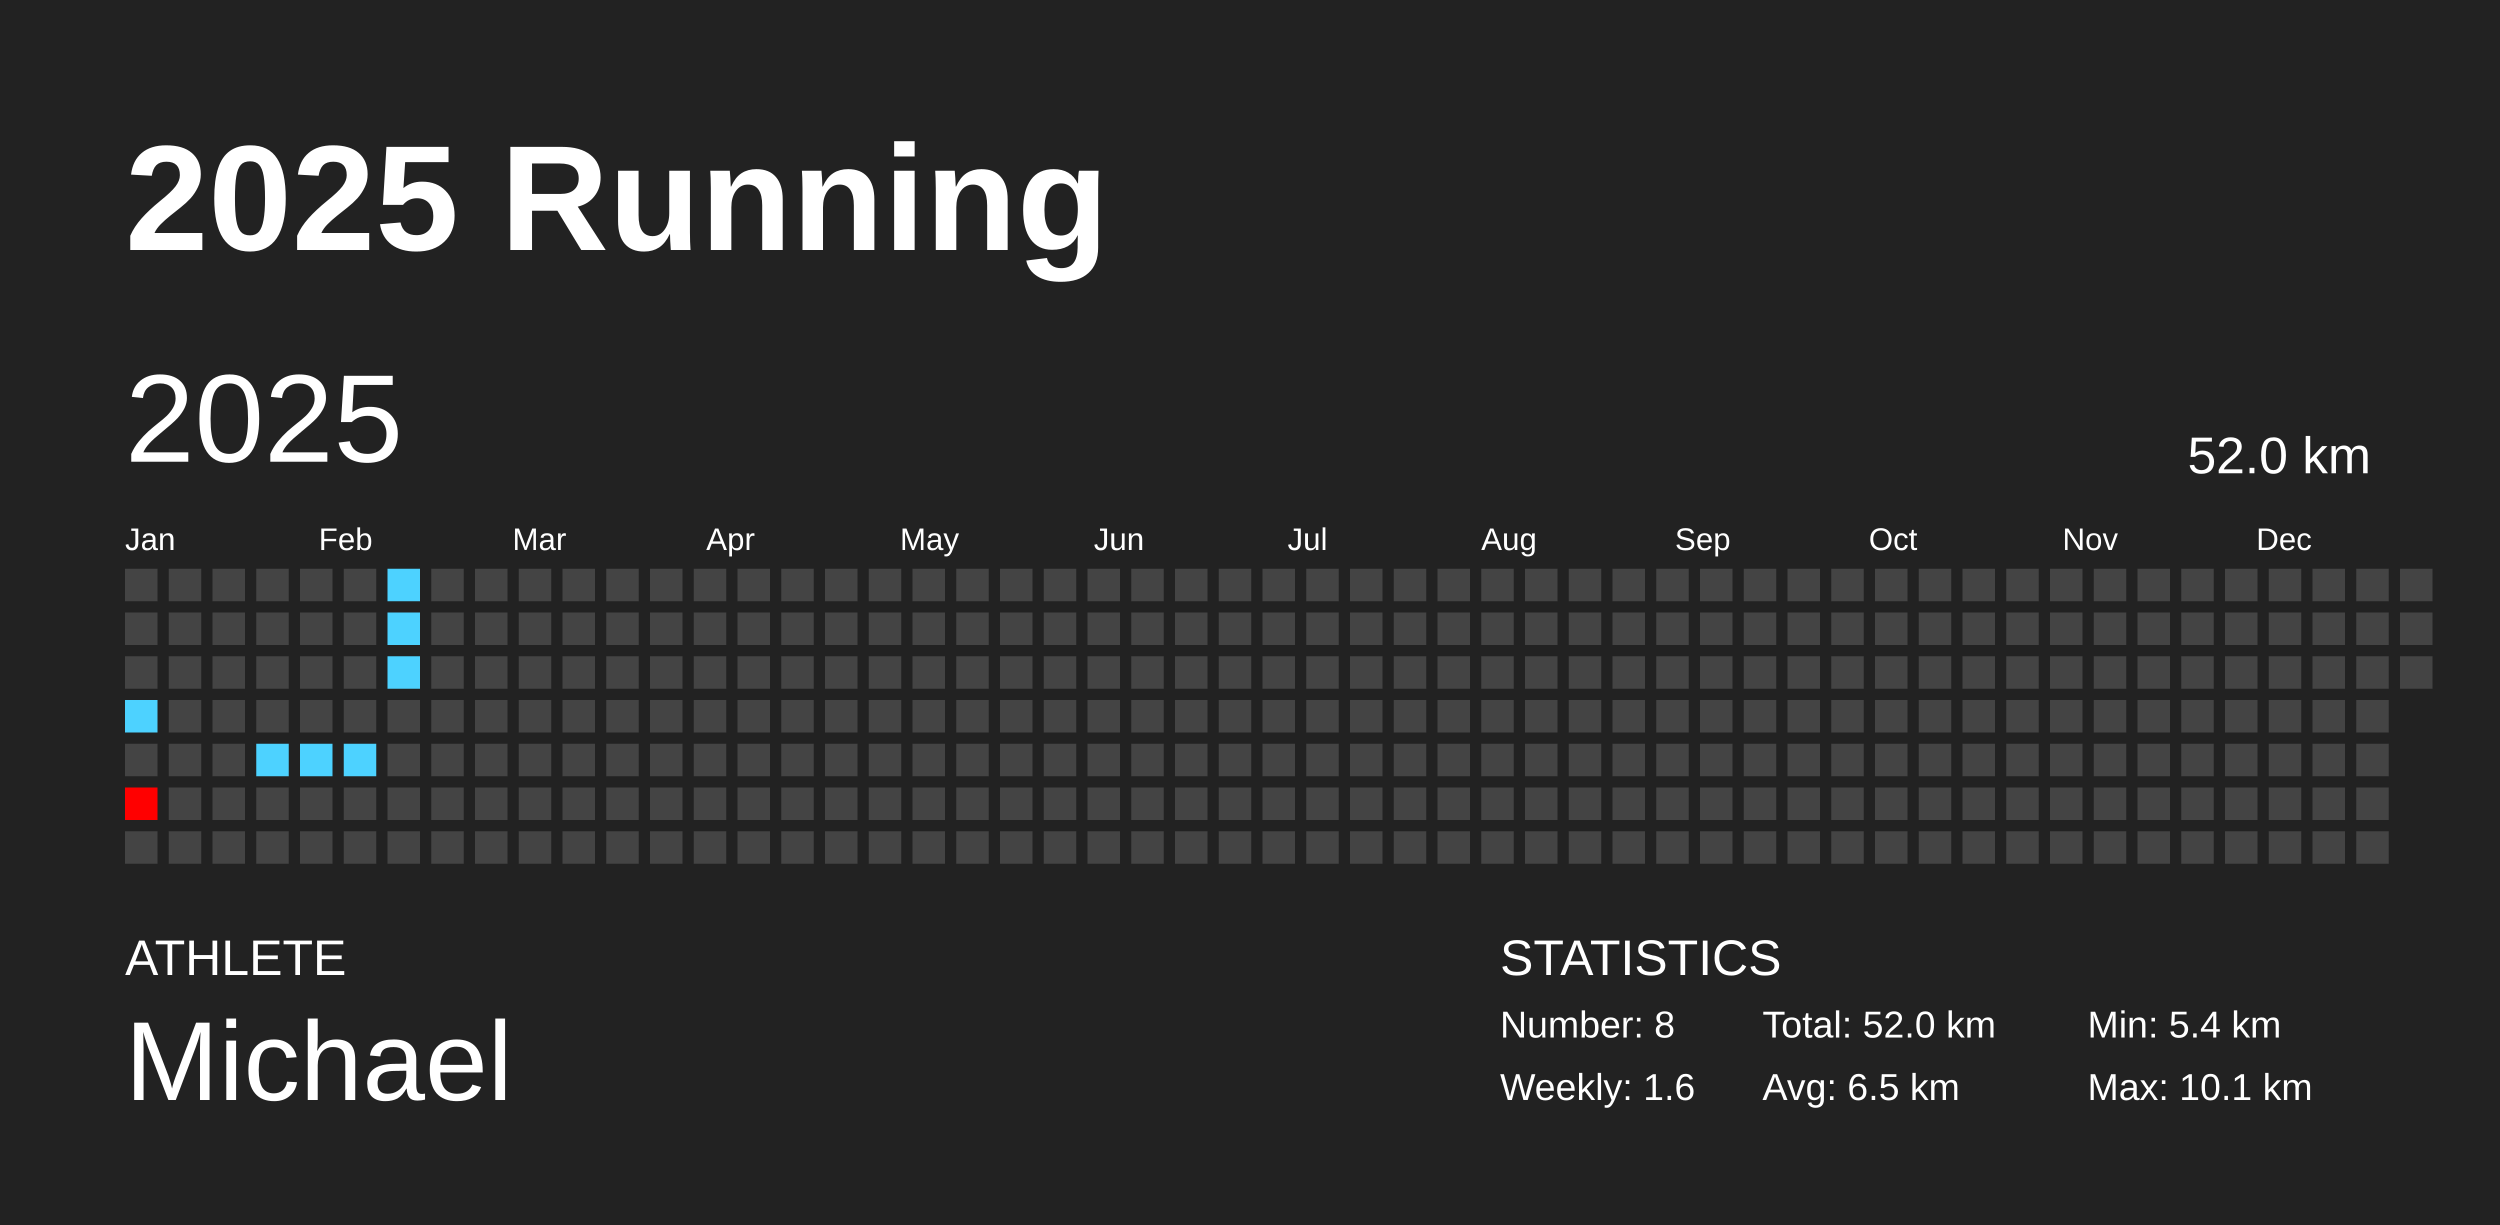
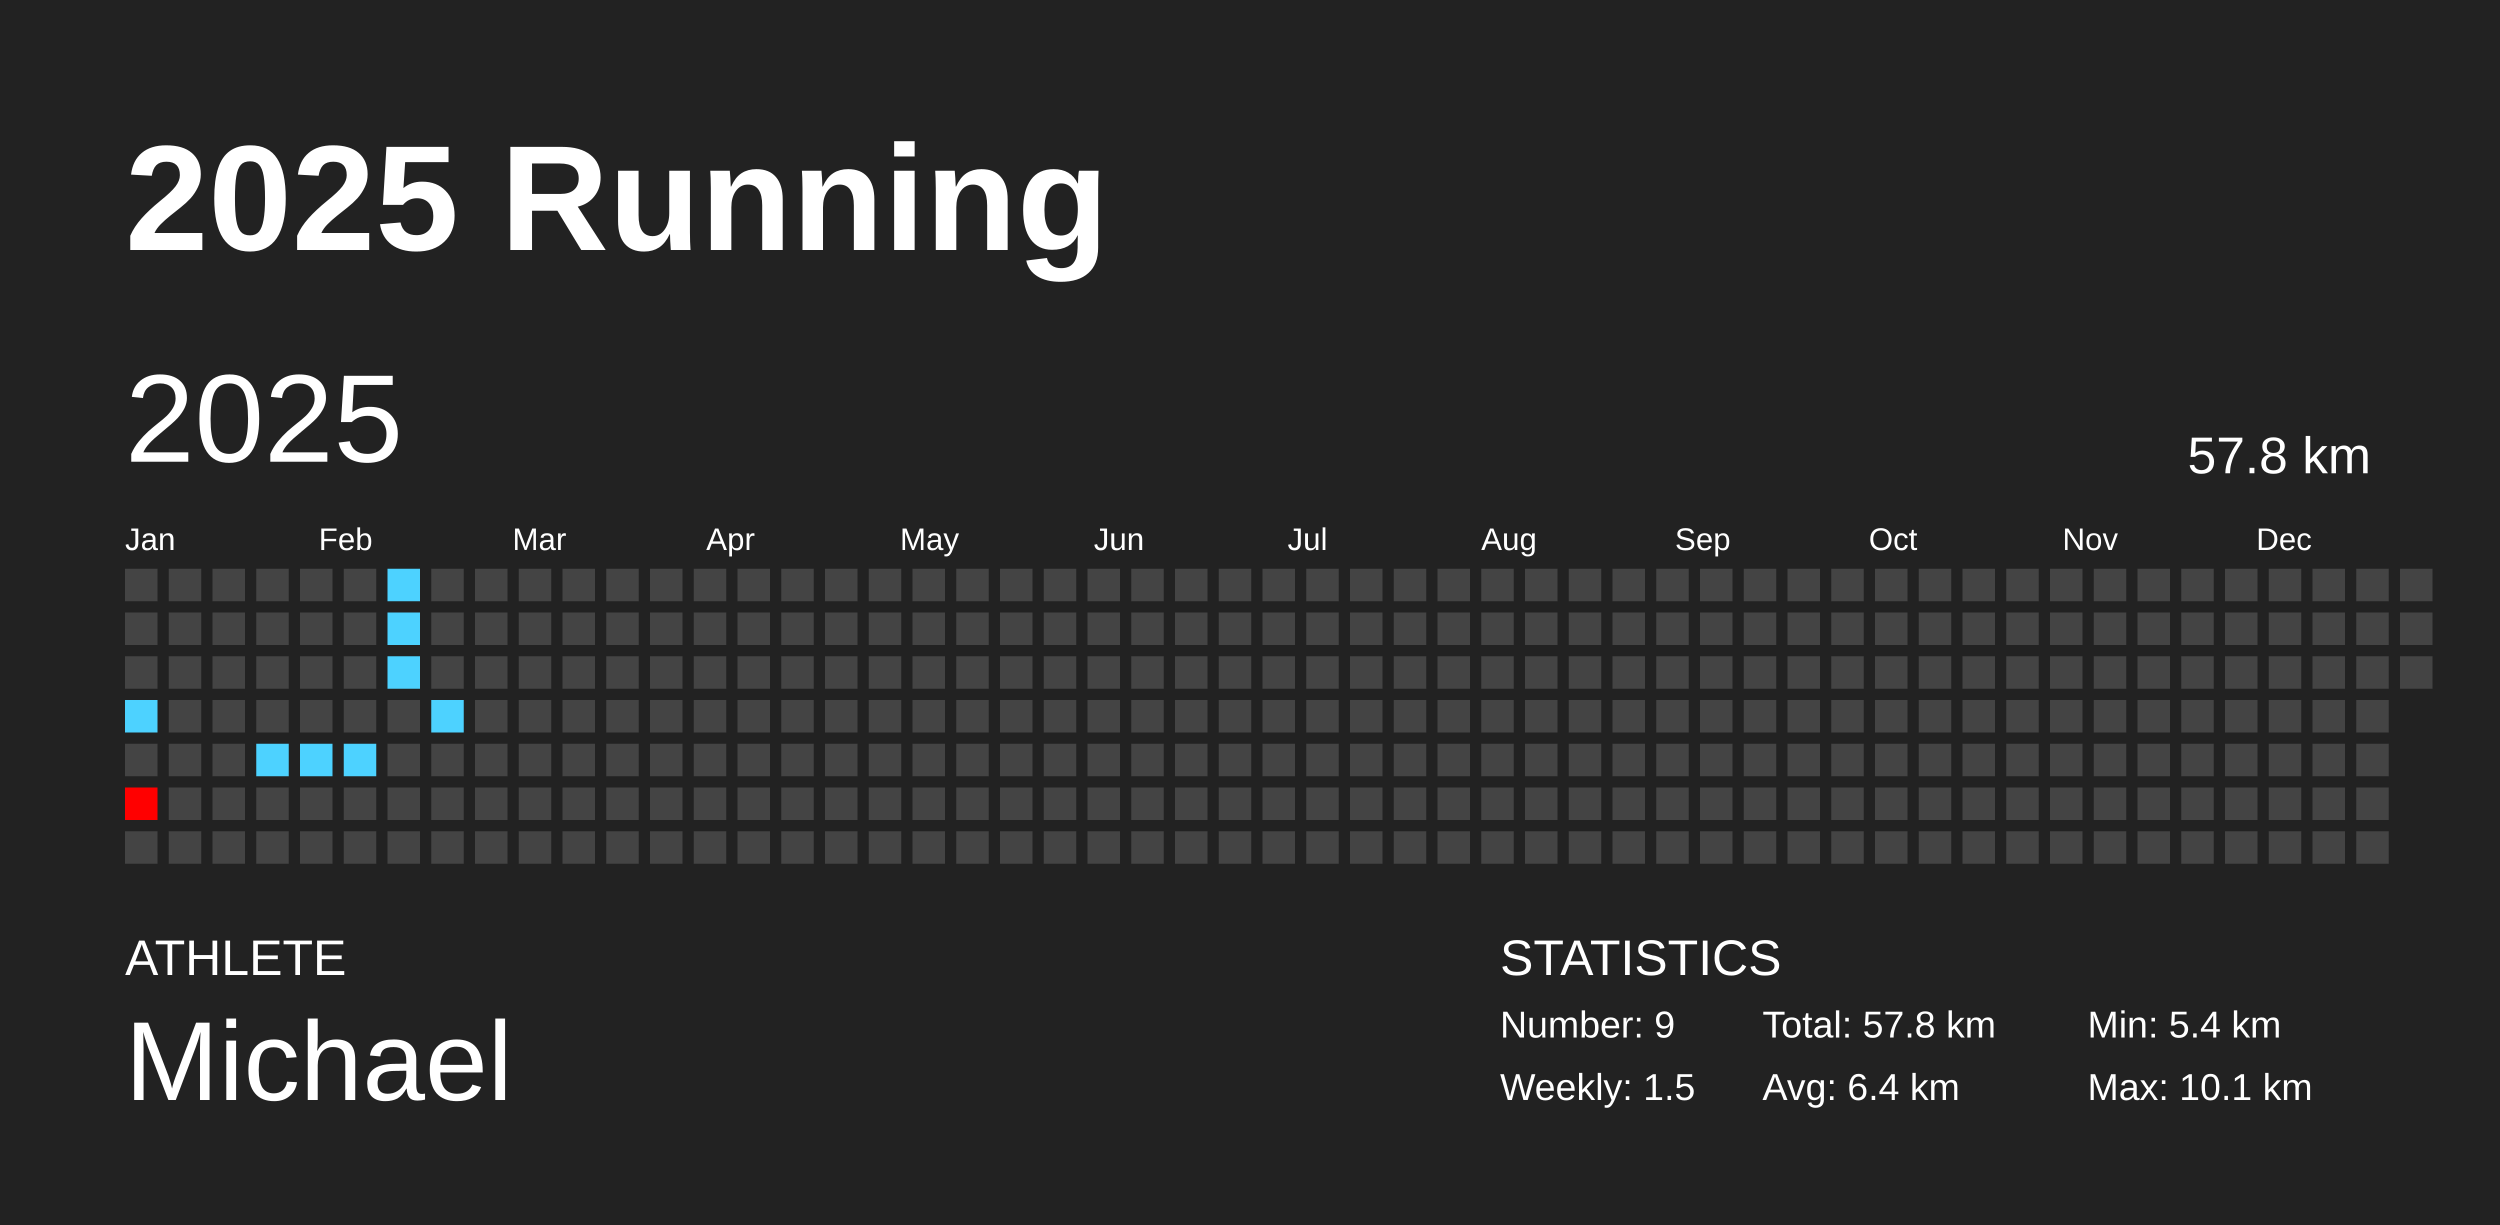
<svg xmlns="http://www.w3.org/2000/svg" baseProfile="full" height="98mm" version="1.1" viewBox="0,0,200,98" width="200mm">
  <defs />
  <rect fill="#222222" height="98" width="200" x="0" y="0" />
  <text fill="#FFFFFF" style="font-size:12px; font-family:Arial; font-weight:bold;" x="10" y="20">2025 Running</text>
  <text fill="#FFFFFF" style="font-size:4px; font-family:Arial" x="10" y="78">ATHLETE</text>
  <text fill="#FFFFFF" style="font-size:9px; font-family:Arial" x="10" y="88">Michael</text>
  <text fill="#FFFFFF" style="font-size:4px; font-family:Arial" x="120" y="78">STATISTICS</text>
-   <text fill="#FFFFFF" style="font-size:3px; font-family:Arial" x="120" y="83">Number: 8</text>
-   <text fill="#FFFFFF" style="font-size:3px; font-family:Arial" x="120" y="88">Weekly: 1.6</text>
-   <text fill="#FFFFFF" style="font-size:3px; font-family:Arial" x="141" y="83">Total: 52.0 km</text>
-   <text fill="#FFFFFF" style="font-size:3px; font-family:Arial" x="141" y="88">Avg: 6.5 km</text>
+   <text fill="#FFFFFF" style="font-size:3px; font-family:Arial" x="120" y="83">Number: 9</text>
+   <text fill="#FFFFFF" style="font-size:3px; font-family:Arial" x="120" y="88">Weekly: 1.5</text>
+   <text fill="#FFFFFF" style="font-size:3px; font-family:Arial" x="141" y="83">Total: 57.8 km</text>
+   <text fill="#FFFFFF" style="font-size:3px; font-family:Arial" x="141" y="88">Avg: 6.4 km</text>
  <text fill="#FFFFFF" style="font-size:3px; font-family:Arial" x="167" y="83">Min: 5.4 km</text>
  <text fill="#FFFFFF" style="font-size:3px; font-family:Arial" x="167" y="88">Max: 10.1 km</text>
  <text dominant-baseline="hanging" fill="#FFFFFF" style="font-size:10.0px; font-family:Arial;" x="10" y="30">2025</text>
-   <text dominant-baseline="hanging" fill="#FFFFFF" style="font-size:4.125px; font-family:Arial;" x="175" y="35">52.0 km</text>
+   <text dominant-baseline="hanging" fill="#FFFFFF" style="font-size:4.125px; font-family:Arial;" x="175" y="35">57.8 km</text>
  <text fill="#FFFFFF" style="font-size:2.5px; font-family:Arial" x="10.0" y="44">Jan</text>
  <text fill="#FFFFFF" style="font-size:2.5px; font-family:Arial" x="25.5" y="44">Feb</text>
  <text fill="#FFFFFF" style="font-size:2.5px; font-family:Arial" x="41.0" y="44">Mar</text>
  <text fill="#FFFFFF" style="font-size:2.5px; font-family:Arial" x="56.5" y="44">Apr</text>
  <text fill="#FFFFFF" style="font-size:2.5px; font-family:Arial" x="72.0" y="44">May</text>
  <text fill="#FFFFFF" style="font-size:2.5px; font-family:Arial" x="87.5" y="44">Jun</text>
  <text fill="#FFFFFF" style="font-size:2.5px; font-family:Arial" x="103.0" y="44">Jul</text>
  <text fill="#FFFFFF" style="font-size:2.5px; font-family:Arial" x="118.5" y="44">Aug</text>
  <text fill="#FFFFFF" style="font-size:2.5px; font-family:Arial" x="134.0" y="44">Sep</text>
  <text fill="#FFFFFF" style="font-size:2.5px; font-family:Arial" x="149.5" y="44">Oct</text>
  <text fill="#FFFFFF" style="font-size:2.5px; font-family:Arial" x="165.0" y="44">Nov</text>
  <text fill="#FFFFFF" style="font-size:2.5px; font-family:Arial" x="180.5" y="44">Dec</text>
  <rect fill="#444444" height="2.6" width="2.6" x="10.0" y="45.5" />
  <rect fill="#444444" height="2.6" width="2.6" x="10.0" y="49.0" />
  <rect fill="#444444" height="2.6" width="2.6" x="10.0" y="52.5" />
  <rect fill="#4dd2ff" height="2.6" width="2.6" x="10.0" y="56.0" />
  <rect fill="#444444" height="2.6" width="2.6" x="10.0" y="59.5" />
  <rect fill="#ff0000" height="2.6" width="2.6" x="10.0" y="63.0" />
  <rect fill="#444444" height="2.6" width="2.6" x="10.0" y="66.5" />
  <rect fill="#444444" height="2.6" width="2.6" x="13.5" y="45.5" />
  <rect fill="#444444" height="2.6" width="2.6" x="13.5" y="49.0" />
  <rect fill="#444444" height="2.6" width="2.6" x="13.5" y="52.5" />
  <rect fill="#444444" height="2.6" width="2.6" x="13.5" y="56.0" />
  <rect fill="#444444" height="2.6" width="2.6" x="13.5" y="59.5" />
  <rect fill="#444444" height="2.6" width="2.6" x="13.5" y="63.0" />
  <rect fill="#444444" height="2.6" width="2.6" x="13.5" y="66.5" />
  <rect fill="#444444" height="2.6" width="2.6" x="17.0" y="45.5" />
  <rect fill="#444444" height="2.6" width="2.6" x="17.0" y="49.0" />
  <rect fill="#444444" height="2.6" width="2.6" x="17.0" y="52.5" />
  <rect fill="#444444" height="2.6" width="2.6" x="17.0" y="56.0" />
  <rect fill="#444444" height="2.6" width="2.6" x="17.0" y="59.5" />
  <rect fill="#444444" height="2.6" width="2.6" x="17.0" y="63.0" />
  <rect fill="#444444" height="2.6" width="2.6" x="17.0" y="66.5" />
  <rect fill="#444444" height="2.6" width="2.6" x="20.5" y="45.5" />
  <rect fill="#444444" height="2.6" width="2.6" x="20.5" y="49.0" />
  <rect fill="#444444" height="2.6" width="2.6" x="20.5" y="52.5" />
  <rect fill="#444444" height="2.6" width="2.6" x="20.5" y="56.0" />
  <rect fill="#4dd2ff" height="2.6" width="2.6" x="20.5" y="59.5" />
  <rect fill="#444444" height="2.6" width="2.6" x="20.5" y="63.0" />
  <rect fill="#444444" height="2.6" width="2.6" x="20.5" y="66.5" />
  <rect fill="#444444" height="2.6" width="2.6" x="24.0" y="45.5" />
  <rect fill="#444444" height="2.6" width="2.6" x="24.0" y="49.0" />
  <rect fill="#444444" height="2.6" width="2.6" x="24.0" y="52.5" />
  <rect fill="#444444" height="2.6" width="2.6" x="24.0" y="56.0" />
  <rect fill="#4dd2ff" height="2.6" width="2.6" x="24.0" y="59.5" />
  <rect fill="#444444" height="2.6" width="2.6" x="24.0" y="63.0" />
  <rect fill="#444444" height="2.6" width="2.6" x="24.0" y="66.5" />
  <rect fill="#444444" height="2.6" width="2.6" x="27.5" y="45.5" />
  <rect fill="#444444" height="2.6" width="2.6" x="27.5" y="49.0" />
  <rect fill="#444444" height="2.6" width="2.6" x="27.5" y="52.5" />
  <rect fill="#444444" height="2.6" width="2.6" x="27.5" y="56.0" />
  <rect fill="#4dd2ff" height="2.6" width="2.6" x="27.5" y="59.5" />
  <rect fill="#444444" height="2.6" width="2.6" x="27.5" y="63.0" />
  <rect fill="#444444" height="2.6" width="2.6" x="27.5" y="66.5" />
  <rect fill="#4dd2ff" height="2.6" width="2.6" x="31.0" y="45.5" />
  <rect fill="#4dd2ff" height="2.6" width="2.6" x="31.0" y="49.0" />
  <rect fill="#4dd2ff" height="2.6" width="2.6" x="31.0" y="52.5" />
  <rect fill="#444444" height="2.6" width="2.6" x="31.0" y="56.0" />
  <rect fill="#444444" height="2.6" width="2.6" x="31.0" y="59.5" />
  <rect fill="#444444" height="2.6" width="2.6" x="31.0" y="63.0" />
  <rect fill="#444444" height="2.6" width="2.6" x="31.0" y="66.5" />
  <rect fill="#444444" height="2.6" width="2.6" x="34.5" y="45.5" />
  <rect fill="#444444" height="2.6" width="2.6" x="34.5" y="49.0" />
  <rect fill="#444444" height="2.6" width="2.6" x="34.5" y="52.5" />
-   <rect fill="#444444" height="2.6" width="2.6" x="34.5" y="56.0" />
+   <rect fill="#4dd2ff" height="2.6" width="2.6" x="34.5" y="56.0" />
  <rect fill="#444444" height="2.6" width="2.6" x="34.5" y="59.5" />
  <rect fill="#444444" height="2.6" width="2.6" x="34.5" y="63.0" />
  <rect fill="#444444" height="2.6" width="2.6" x="34.5" y="66.5" />
  <rect fill="#444444" height="2.6" width="2.6" x="38.0" y="45.5" />
  <rect fill="#444444" height="2.6" width="2.6" x="38.0" y="49.0" />
  <rect fill="#444444" height="2.6" width="2.6" x="38.0" y="52.5" />
  <rect fill="#444444" height="2.6" width="2.6" x="38.0" y="56.0" />
  <rect fill="#444444" height="2.6" width="2.6" x="38.0" y="59.5" />
  <rect fill="#444444" height="2.6" width="2.6" x="38.0" y="63.0" />
  <rect fill="#444444" height="2.6" width="2.6" x="38.0" y="66.5" />
  <rect fill="#444444" height="2.6" width="2.6" x="41.5" y="45.5" />
  <rect fill="#444444" height="2.6" width="2.6" x="41.5" y="49.0" />
  <rect fill="#444444" height="2.6" width="2.6" x="41.5" y="52.5" />
  <rect fill="#444444" height="2.6" width="2.6" x="41.5" y="56.0" />
  <rect fill="#444444" height="2.6" width="2.6" x="41.5" y="59.5" />
  <rect fill="#444444" height="2.6" width="2.6" x="41.5" y="63.0" />
  <rect fill="#444444" height="2.6" width="2.6" x="41.5" y="66.5" />
  <rect fill="#444444" height="2.6" width="2.6" x="45.0" y="45.5" />
  <rect fill="#444444" height="2.6" width="2.6" x="45.0" y="49.0" />
  <rect fill="#444444" height="2.6" width="2.6" x="45.0" y="52.5" />
  <rect fill="#444444" height="2.6" width="2.6" x="45.0" y="56.0" />
  <rect fill="#444444" height="2.6" width="2.6" x="45.0" y="59.5" />
  <rect fill="#444444" height="2.6" width="2.6" x="45.0" y="63.0" />
  <rect fill="#444444" height="2.6" width="2.6" x="45.0" y="66.5" />
  <rect fill="#444444" height="2.6" width="2.6" x="48.5" y="45.5" />
  <rect fill="#444444" height="2.6" width="2.6" x="48.5" y="49.0" />
  <rect fill="#444444" height="2.6" width="2.6" x="48.5" y="52.5" />
  <rect fill="#444444" height="2.6" width="2.6" x="48.5" y="56.0" />
  <rect fill="#444444" height="2.6" width="2.6" x="48.5" y="59.5" />
  <rect fill="#444444" height="2.6" width="2.6" x="48.5" y="63.0" />
  <rect fill="#444444" height="2.6" width="2.6" x="48.5" y="66.5" />
  <rect fill="#444444" height="2.6" width="2.6" x="52.0" y="45.5" />
  <rect fill="#444444" height="2.6" width="2.6" x="52.0" y="49.0" />
  <rect fill="#444444" height="2.6" width="2.6" x="52.0" y="52.5" />
  <rect fill="#444444" height="2.6" width="2.6" x="52.0" y="56.0" />
  <rect fill="#444444" height="2.6" width="2.6" x="52.0" y="59.5" />
  <rect fill="#444444" height="2.6" width="2.6" x="52.0" y="63.0" />
  <rect fill="#444444" height="2.6" width="2.6" x="52.0" y="66.5" />
  <rect fill="#444444" height="2.6" width="2.6" x="55.5" y="45.5" />
  <rect fill="#444444" height="2.6" width="2.6" x="55.5" y="49.0" />
  <rect fill="#444444" height="2.6" width="2.6" x="55.5" y="52.5" />
  <rect fill="#444444" height="2.6" width="2.6" x="55.5" y="56.0" />
  <rect fill="#444444" height="2.6" width="2.6" x="55.5" y="59.5" />
  <rect fill="#444444" height="2.6" width="2.6" x="55.5" y="63.0" />
  <rect fill="#444444" height="2.6" width="2.6" x="55.5" y="66.5" />
  <rect fill="#444444" height="2.6" width="2.6" x="59.0" y="45.5" />
  <rect fill="#444444" height="2.6" width="2.6" x="59.0" y="49.0" />
  <rect fill="#444444" height="2.6" width="2.6" x="59.0" y="52.5" />
  <rect fill="#444444" height="2.6" width="2.6" x="59.0" y="56.0" />
  <rect fill="#444444" height="2.6" width="2.6" x="59.0" y="59.5" />
  <rect fill="#444444" height="2.6" width="2.6" x="59.0" y="63.0" />
  <rect fill="#444444" height="2.6" width="2.6" x="59.0" y="66.5" />
  <rect fill="#444444" height="2.6" width="2.6" x="62.5" y="45.5" />
  <rect fill="#444444" height="2.6" width="2.6" x="62.5" y="49.0" />
  <rect fill="#444444" height="2.6" width="2.6" x="62.5" y="52.5" />
  <rect fill="#444444" height="2.6" width="2.6" x="62.5" y="56.0" />
  <rect fill="#444444" height="2.6" width="2.6" x="62.5" y="59.5" />
  <rect fill="#444444" height="2.6" width="2.6" x="62.5" y="63.0" />
  <rect fill="#444444" height="2.6" width="2.6" x="62.5" y="66.5" />
  <rect fill="#444444" height="2.6" width="2.6" x="66.0" y="45.5" />
  <rect fill="#444444" height="2.6" width="2.6" x="66.0" y="49.0" />
  <rect fill="#444444" height="2.6" width="2.6" x="66.0" y="52.5" />
  <rect fill="#444444" height="2.6" width="2.6" x="66.0" y="56.0" />
  <rect fill="#444444" height="2.6" width="2.6" x="66.0" y="59.5" />
  <rect fill="#444444" height="2.6" width="2.6" x="66.0" y="63.0" />
  <rect fill="#444444" height="2.6" width="2.6" x="66.0" y="66.5" />
  <rect fill="#444444" height="2.6" width="2.6" x="69.5" y="45.5" />
  <rect fill="#444444" height="2.6" width="2.6" x="69.5" y="49.0" />
  <rect fill="#444444" height="2.6" width="2.6" x="69.5" y="52.5" />
  <rect fill="#444444" height="2.6" width="2.6" x="69.5" y="56.0" />
  <rect fill="#444444" height="2.6" width="2.6" x="69.5" y="59.5" />
  <rect fill="#444444" height="2.6" width="2.6" x="69.5" y="63.0" />
  <rect fill="#444444" height="2.6" width="2.6" x="69.5" y="66.5" />
  <rect fill="#444444" height="2.6" width="2.6" x="73.0" y="45.5" />
  <rect fill="#444444" height="2.6" width="2.6" x="73.0" y="49.0" />
  <rect fill="#444444" height="2.6" width="2.6" x="73.0" y="52.5" />
  <rect fill="#444444" height="2.6" width="2.6" x="73.0" y="56.0" />
  <rect fill="#444444" height="2.6" width="2.6" x="73.0" y="59.5" />
  <rect fill="#444444" height="2.6" width="2.6" x="73.0" y="63.0" />
  <rect fill="#444444" height="2.6" width="2.6" x="73.0" y="66.5" />
  <rect fill="#444444" height="2.6" width="2.6" x="76.5" y="45.5" />
  <rect fill="#444444" height="2.6" width="2.6" x="76.5" y="49.0" />
  <rect fill="#444444" height="2.6" width="2.6" x="76.5" y="52.5" />
  <rect fill="#444444" height="2.6" width="2.6" x="76.5" y="56.0" />
  <rect fill="#444444" height="2.6" width="2.6" x="76.5" y="59.5" />
  <rect fill="#444444" height="2.6" width="2.6" x="76.5" y="63.0" />
  <rect fill="#444444" height="2.6" width="2.6" x="76.5" y="66.5" />
  <rect fill="#444444" height="2.6" width="2.6" x="80.0" y="45.5" />
  <rect fill="#444444" height="2.6" width="2.6" x="80.0" y="49.0" />
  <rect fill="#444444" height="2.6" width="2.6" x="80.0" y="52.5" />
  <rect fill="#444444" height="2.6" width="2.6" x="80.0" y="56.0" />
  <rect fill="#444444" height="2.6" width="2.6" x="80.0" y="59.5" />
  <rect fill="#444444" height="2.6" width="2.6" x="80.0" y="63.0" />
  <rect fill="#444444" height="2.6" width="2.6" x="80.0" y="66.5" />
  <rect fill="#444444" height="2.6" width="2.6" x="83.5" y="45.5" />
  <rect fill="#444444" height="2.6" width="2.6" x="83.5" y="49.0" />
  <rect fill="#444444" height="2.6" width="2.6" x="83.5" y="52.5" />
  <rect fill="#444444" height="2.6" width="2.6" x="83.5" y="56.0" />
  <rect fill="#444444" height="2.6" width="2.6" x="83.5" y="59.5" />
  <rect fill="#444444" height="2.6" width="2.6" x="83.5" y="63.0" />
  <rect fill="#444444" height="2.6" width="2.6" x="83.5" y="66.5" />
  <rect fill="#444444" height="2.6" width="2.6" x="87.0" y="45.5" />
  <rect fill="#444444" height="2.6" width="2.6" x="87.0" y="49.0" />
  <rect fill="#444444" height="2.6" width="2.6" x="87.0" y="52.5" />
  <rect fill="#444444" height="2.6" width="2.6" x="87.0" y="56.0" />
  <rect fill="#444444" height="2.6" width="2.6" x="87.0" y="59.5" />
  <rect fill="#444444" height="2.6" width="2.6" x="87.0" y="63.0" />
  <rect fill="#444444" height="2.6" width="2.6" x="87.0" y="66.5" />
  <rect fill="#444444" height="2.6" width="2.6" x="90.5" y="45.5" />
  <rect fill="#444444" height="2.6" width="2.6" x="90.5" y="49.0" />
  <rect fill="#444444" height="2.6" width="2.6" x="90.5" y="52.5" />
  <rect fill="#444444" height="2.6" width="2.6" x="90.5" y="56.0" />
  <rect fill="#444444" height="2.6" width="2.6" x="90.5" y="59.5" />
  <rect fill="#444444" height="2.6" width="2.6" x="90.5" y="63.0" />
  <rect fill="#444444" height="2.6" width="2.6" x="90.5" y="66.5" />
  <rect fill="#444444" height="2.6" width="2.6" x="94.0" y="45.5" />
  <rect fill="#444444" height="2.6" width="2.6" x="94.0" y="49.0" />
  <rect fill="#444444" height="2.6" width="2.6" x="94.0" y="52.5" />
  <rect fill="#444444" height="2.6" width="2.6" x="94.0" y="56.0" />
  <rect fill="#444444" height="2.6" width="2.6" x="94.0" y="59.5" />
  <rect fill="#444444" height="2.6" width="2.6" x="94.0" y="63.0" />
  <rect fill="#444444" height="2.6" width="2.6" x="94.0" y="66.5" />
  <rect fill="#444444" height="2.6" width="2.6" x="97.5" y="45.5" />
  <rect fill="#444444" height="2.6" width="2.6" x="97.5" y="49.0" />
  <rect fill="#444444" height="2.6" width="2.6" x="97.5" y="52.5" />
  <rect fill="#444444" height="2.6" width="2.6" x="97.5" y="56.0" />
  <rect fill="#444444" height="2.6" width="2.6" x="97.5" y="59.5" />
  <rect fill="#444444" height="2.6" width="2.6" x="97.5" y="63.0" />
  <rect fill="#444444" height="2.6" width="2.6" x="97.5" y="66.5" />
  <rect fill="#444444" height="2.6" width="2.6" x="101.0" y="45.5" />
  <rect fill="#444444" height="2.6" width="2.6" x="101.0" y="49.0" />
  <rect fill="#444444" height="2.6" width="2.6" x="101.0" y="52.5" />
  <rect fill="#444444" height="2.6" width="2.6" x="101.0" y="56.0" />
  <rect fill="#444444" height="2.6" width="2.6" x="101.0" y="59.5" />
  <rect fill="#444444" height="2.6" width="2.6" x="101.0" y="63.0" />
  <rect fill="#444444" height="2.6" width="2.6" x="101.0" y="66.5" />
  <rect fill="#444444" height="2.6" width="2.6" x="104.5" y="45.5" />
  <rect fill="#444444" height="2.6" width="2.6" x="104.5" y="49.0" />
  <rect fill="#444444" height="2.6" width="2.6" x="104.5" y="52.5" />
  <rect fill="#444444" height="2.6" width="2.6" x="104.5" y="56.0" />
  <rect fill="#444444" height="2.6" width="2.6" x="104.5" y="59.5" />
  <rect fill="#444444" height="2.6" width="2.6" x="104.5" y="63.0" />
  <rect fill="#444444" height="2.6" width="2.6" x="104.5" y="66.5" />
  <rect fill="#444444" height="2.6" width="2.6" x="108.0" y="45.5" />
  <rect fill="#444444" height="2.6" width="2.6" x="108.0" y="49.0" />
  <rect fill="#444444" height="2.6" width="2.6" x="108.0" y="52.5" />
  <rect fill="#444444" height="2.6" width="2.6" x="108.0" y="56.0" />
  <rect fill="#444444" height="2.6" width="2.6" x="108.0" y="59.5" />
  <rect fill="#444444" height="2.6" width="2.6" x="108.0" y="63.0" />
  <rect fill="#444444" height="2.6" width="2.6" x="108.0" y="66.5" />
  <rect fill="#444444" height="2.6" width="2.6" x="111.5" y="45.5" />
  <rect fill="#444444" height="2.6" width="2.6" x="111.5" y="49.0" />
  <rect fill="#444444" height="2.6" width="2.6" x="111.5" y="52.5" />
  <rect fill="#444444" height="2.6" width="2.6" x="111.5" y="56.0" />
  <rect fill="#444444" height="2.6" width="2.6" x="111.5" y="59.5" />
  <rect fill="#444444" height="2.6" width="2.6" x="111.5" y="63.0" />
  <rect fill="#444444" height="2.6" width="2.6" x="111.5" y="66.5" />
  <rect fill="#444444" height="2.6" width="2.6" x="115.0" y="45.5" />
  <rect fill="#444444" height="2.6" width="2.6" x="115.0" y="49.0" />
  <rect fill="#444444" height="2.6" width="2.6" x="115.0" y="52.5" />
  <rect fill="#444444" height="2.6" width="2.6" x="115.0" y="56.0" />
  <rect fill="#444444" height="2.6" width="2.6" x="115.0" y="59.5" />
  <rect fill="#444444" height="2.6" width="2.6" x="115.0" y="63.0" />
  <rect fill="#444444" height="2.6" width="2.6" x="115.0" y="66.5" />
  <rect fill="#444444" height="2.6" width="2.6" x="118.5" y="45.5" />
  <rect fill="#444444" height="2.6" width="2.6" x="118.5" y="49.0" />
  <rect fill="#444444" height="2.6" width="2.6" x="118.5" y="52.5" />
  <rect fill="#444444" height="2.6" width="2.6" x="118.5" y="56.0" />
  <rect fill="#444444" height="2.6" width="2.6" x="118.5" y="59.5" />
  <rect fill="#444444" height="2.6" width="2.6" x="118.5" y="63.0" />
  <rect fill="#444444" height="2.6" width="2.6" x="118.5" y="66.5" />
  <rect fill="#444444" height="2.6" width="2.6" x="122.0" y="45.5" />
  <rect fill="#444444" height="2.6" width="2.6" x="122.0" y="49.0" />
  <rect fill="#444444" height="2.6" width="2.6" x="122.0" y="52.5" />
  <rect fill="#444444" height="2.6" width="2.6" x="122.0" y="56.0" />
  <rect fill="#444444" height="2.6" width="2.6" x="122.0" y="59.5" />
  <rect fill="#444444" height="2.6" width="2.6" x="122.0" y="63.0" />
  <rect fill="#444444" height="2.6" width="2.6" x="122.0" y="66.5" />
  <rect fill="#444444" height="2.6" width="2.6" x="125.5" y="45.5" />
  <rect fill="#444444" height="2.6" width="2.6" x="125.5" y="49.0" />
  <rect fill="#444444" height="2.6" width="2.6" x="125.5" y="52.5" />
  <rect fill="#444444" height="2.6" width="2.6" x="125.5" y="56.0" />
  <rect fill="#444444" height="2.6" width="2.6" x="125.5" y="59.5" />
  <rect fill="#444444" height="2.6" width="2.6" x="125.5" y="63.0" />
  <rect fill="#444444" height="2.6" width="2.6" x="125.5" y="66.5" />
  <rect fill="#444444" height="2.6" width="2.6" x="129.0" y="45.5" />
  <rect fill="#444444" height="2.6" width="2.6" x="129.0" y="49.0" />
  <rect fill="#444444" height="2.6" width="2.6" x="129.0" y="52.5" />
  <rect fill="#444444" height="2.6" width="2.6" x="129.0" y="56.0" />
  <rect fill="#444444" height="2.6" width="2.6" x="129.0" y="59.5" />
  <rect fill="#444444" height="2.6" width="2.6" x="129.0" y="63.0" />
  <rect fill="#444444" height="2.6" width="2.6" x="129.0" y="66.5" />
  <rect fill="#444444" height="2.6" width="2.6" x="132.5" y="45.5" />
  <rect fill="#444444" height="2.6" width="2.6" x="132.5" y="49.0" />
  <rect fill="#444444" height="2.6" width="2.6" x="132.5" y="52.5" />
  <rect fill="#444444" height="2.6" width="2.6" x="132.5" y="56.0" />
  <rect fill="#444444" height="2.6" width="2.6" x="132.5" y="59.5" />
  <rect fill="#444444" height="2.6" width="2.6" x="132.5" y="63.0" />
  <rect fill="#444444" height="2.6" width="2.6" x="132.5" y="66.5" />
  <rect fill="#444444" height="2.6" width="2.6" x="136.0" y="45.5" />
  <rect fill="#444444" height="2.6" width="2.6" x="136.0" y="49.0" />
  <rect fill="#444444" height="2.6" width="2.6" x="136.0" y="52.5" />
  <rect fill="#444444" height="2.6" width="2.6" x="136.0" y="56.0" />
  <rect fill="#444444" height="2.6" width="2.6" x="136.0" y="59.5" />
  <rect fill="#444444" height="2.6" width="2.6" x="136.0" y="63.0" />
  <rect fill="#444444" height="2.6" width="2.6" x="136.0" y="66.5" />
  <rect fill="#444444" height="2.6" width="2.6" x="139.5" y="45.5" />
  <rect fill="#444444" height="2.6" width="2.6" x="139.5" y="49.0" />
  <rect fill="#444444" height="2.6" width="2.6" x="139.5" y="52.5" />
  <rect fill="#444444" height="2.6" width="2.6" x="139.5" y="56.0" />
  <rect fill="#444444" height="2.6" width="2.6" x="139.5" y="59.5" />
  <rect fill="#444444" height="2.6" width="2.6" x="139.5" y="63.0" />
  <rect fill="#444444" height="2.6" width="2.6" x="139.5" y="66.5" />
  <rect fill="#444444" height="2.6" width="2.6" x="143.0" y="45.5" />
  <rect fill="#444444" height="2.6" width="2.6" x="143.0" y="49.0" />
  <rect fill="#444444" height="2.6" width="2.6" x="143.0" y="52.5" />
  <rect fill="#444444" height="2.6" width="2.6" x="143.0" y="56.0" />
  <rect fill="#444444" height="2.6" width="2.6" x="143.0" y="59.5" />
  <rect fill="#444444" height="2.6" width="2.6" x="143.0" y="63.0" />
  <rect fill="#444444" height="2.6" width="2.6" x="143.0" y="66.5" />
  <rect fill="#444444" height="2.6" width="2.6" x="146.5" y="45.5" />
  <rect fill="#444444" height="2.6" width="2.6" x="146.5" y="49.0" />
  <rect fill="#444444" height="2.6" width="2.6" x="146.5" y="52.5" />
  <rect fill="#444444" height="2.6" width="2.6" x="146.5" y="56.0" />
  <rect fill="#444444" height="2.6" width="2.6" x="146.5" y="59.5" />
  <rect fill="#444444" height="2.6" width="2.6" x="146.5" y="63.0" />
  <rect fill="#444444" height="2.6" width="2.6" x="146.5" y="66.5" />
  <rect fill="#444444" height="2.6" width="2.6" x="150.0" y="45.5" />
  <rect fill="#444444" height="2.6" width="2.6" x="150.0" y="49.0" />
  <rect fill="#444444" height="2.6" width="2.6" x="150.0" y="52.5" />
  <rect fill="#444444" height="2.6" width="2.6" x="150.0" y="56.0" />
  <rect fill="#444444" height="2.6" width="2.6" x="150.0" y="59.5" />
  <rect fill="#444444" height="2.6" width="2.6" x="150.0" y="63.0" />
  <rect fill="#444444" height="2.6" width="2.6" x="150.0" y="66.5" />
  <rect fill="#444444" height="2.6" width="2.6" x="153.5" y="45.5" />
  <rect fill="#444444" height="2.6" width="2.6" x="153.5" y="49.0" />
  <rect fill="#444444" height="2.6" width="2.6" x="153.5" y="52.5" />
  <rect fill="#444444" height="2.6" width="2.6" x="153.5" y="56.0" />
  <rect fill="#444444" height="2.6" width="2.6" x="153.5" y="59.5" />
  <rect fill="#444444" height="2.6" width="2.6" x="153.5" y="63.0" />
  <rect fill="#444444" height="2.6" width="2.6" x="153.5" y="66.5" />
  <rect fill="#444444" height="2.6" width="2.6" x="157.0" y="45.5" />
  <rect fill="#444444" height="2.6" width="2.6" x="157.0" y="49.0" />
  <rect fill="#444444" height="2.6" width="2.6" x="157.0" y="52.5" />
  <rect fill="#444444" height="2.6" width="2.6" x="157.0" y="56.0" />
  <rect fill="#444444" height="2.6" width="2.6" x="157.0" y="59.5" />
  <rect fill="#444444" height="2.6" width="2.6" x="157.0" y="63.0" />
  <rect fill="#444444" height="2.6" width="2.6" x="157.0" y="66.5" />
  <rect fill="#444444" height="2.6" width="2.6" x="160.5" y="45.5" />
  <rect fill="#444444" height="2.6" width="2.6" x="160.5" y="49.0" />
  <rect fill="#444444" height="2.6" width="2.6" x="160.5" y="52.5" />
  <rect fill="#444444" height="2.6" width="2.6" x="160.5" y="56.0" />
  <rect fill="#444444" height="2.6" width="2.6" x="160.5" y="59.5" />
  <rect fill="#444444" height="2.6" width="2.6" x="160.5" y="63.0" />
  <rect fill="#444444" height="2.6" width="2.6" x="160.5" y="66.5" />
  <rect fill="#444444" height="2.6" width="2.6" x="164.0" y="45.5" />
  <rect fill="#444444" height="2.6" width="2.6" x="164.0" y="49.0" />
  <rect fill="#444444" height="2.6" width="2.6" x="164.0" y="52.5" />
  <rect fill="#444444" height="2.6" width="2.6" x="164.0" y="56.0" />
  <rect fill="#444444" height="2.6" width="2.6" x="164.0" y="59.5" />
  <rect fill="#444444" height="2.6" width="2.6" x="164.0" y="63.0" />
  <rect fill="#444444" height="2.6" width="2.6" x="164.0" y="66.5" />
  <rect fill="#444444" height="2.6" width="2.6" x="167.5" y="45.5" />
  <rect fill="#444444" height="2.6" width="2.6" x="167.5" y="49.0" />
  <rect fill="#444444" height="2.6" width="2.6" x="167.5" y="52.5" />
  <rect fill="#444444" height="2.6" width="2.6" x="167.5" y="56.0" />
  <rect fill="#444444" height="2.6" width="2.6" x="167.5" y="59.5" />
  <rect fill="#444444" height="2.6" width="2.6" x="167.5" y="63.0" />
  <rect fill="#444444" height="2.6" width="2.6" x="167.5" y="66.5" />
  <rect fill="#444444" height="2.6" width="2.6" x="171.0" y="45.5" />
  <rect fill="#444444" height="2.6" width="2.6" x="171.0" y="49.0" />
  <rect fill="#444444" height="2.6" width="2.6" x="171.0" y="52.5" />
  <rect fill="#444444" height="2.6" width="2.6" x="171.0" y="56.0" />
  <rect fill="#444444" height="2.6" width="2.6" x="171.0" y="59.5" />
  <rect fill="#444444" height="2.6" width="2.6" x="171.0" y="63.0" />
  <rect fill="#444444" height="2.6" width="2.6" x="171.0" y="66.5" />
  <rect fill="#444444" height="2.6" width="2.6" x="174.5" y="45.5" />
  <rect fill="#444444" height="2.6" width="2.6" x="174.5" y="49.0" />
  <rect fill="#444444" height="2.6" width="2.6" x="174.5" y="52.5" />
  <rect fill="#444444" height="2.6" width="2.6" x="174.5" y="56.0" />
  <rect fill="#444444" height="2.6" width="2.6" x="174.5" y="59.5" />
  <rect fill="#444444" height="2.6" width="2.6" x="174.5" y="63.0" />
  <rect fill="#444444" height="2.6" width="2.6" x="174.5" y="66.5" />
  <rect fill="#444444" height="2.6" width="2.6" x="178.0" y="45.5" />
  <rect fill="#444444" height="2.6" width="2.6" x="178.0" y="49.0" />
  <rect fill="#444444" height="2.6" width="2.6" x="178.0" y="52.5" />
  <rect fill="#444444" height="2.6" width="2.6" x="178.0" y="56.0" />
  <rect fill="#444444" height="2.6" width="2.6" x="178.0" y="59.5" />
  <rect fill="#444444" height="2.6" width="2.6" x="178.0" y="63.0" />
  <rect fill="#444444" height="2.6" width="2.6" x="178.0" y="66.5" />
  <rect fill="#444444" height="2.6" width="2.6" x="181.5" y="45.5" />
  <rect fill="#444444" height="2.6" width="2.6" x="181.5" y="49.0" />
  <rect fill="#444444" height="2.6" width="2.6" x="181.5" y="52.5" />
  <rect fill="#444444" height="2.6" width="2.6" x="181.5" y="56.0" />
  <rect fill="#444444" height="2.6" width="2.6" x="181.5" y="59.5" />
  <rect fill="#444444" height="2.6" width="2.6" x="181.5" y="63.0" />
  <rect fill="#444444" height="2.6" width="2.6" x="181.5" y="66.5" />
  <rect fill="#444444" height="2.6" width="2.6" x="185.0" y="45.5" />
  <rect fill="#444444" height="2.6" width="2.6" x="185.0" y="49.0" />
  <rect fill="#444444" height="2.6" width="2.6" x="185.0" y="52.5" />
  <rect fill="#444444" height="2.6" width="2.6" x="185.0" y="56.0" />
  <rect fill="#444444" height="2.6" width="2.6" x="185.0" y="59.5" />
  <rect fill="#444444" height="2.6" width="2.6" x="185.0" y="63.0" />
  <rect fill="#444444" height="2.6" width="2.6" x="185.0" y="66.5" />
  <rect fill="#444444" height="2.6" width="2.6" x="188.5" y="45.5" />
  <rect fill="#444444" height="2.6" width="2.6" x="188.5" y="49.0" />
  <rect fill="#444444" height="2.6" width="2.6" x="188.5" y="52.5" />
  <rect fill="#444444" height="2.6" width="2.6" x="188.5" y="56.0" />
  <rect fill="#444444" height="2.6" width="2.6" x="188.5" y="59.5" />
  <rect fill="#444444" height="2.6" width="2.6" x="188.5" y="63.0" />
  <rect fill="#444444" height="2.6" width="2.6" x="188.5" y="66.5" />
  <rect fill="#444444" height="2.6" width="2.6" x="192.0" y="45.5" />
  <rect fill="#444444" height="2.6" width="2.6" x="192.0" y="49.0" />
  <rect fill="#444444" height="2.6" width="2.6" x="192.0" y="52.5" />
</svg>
